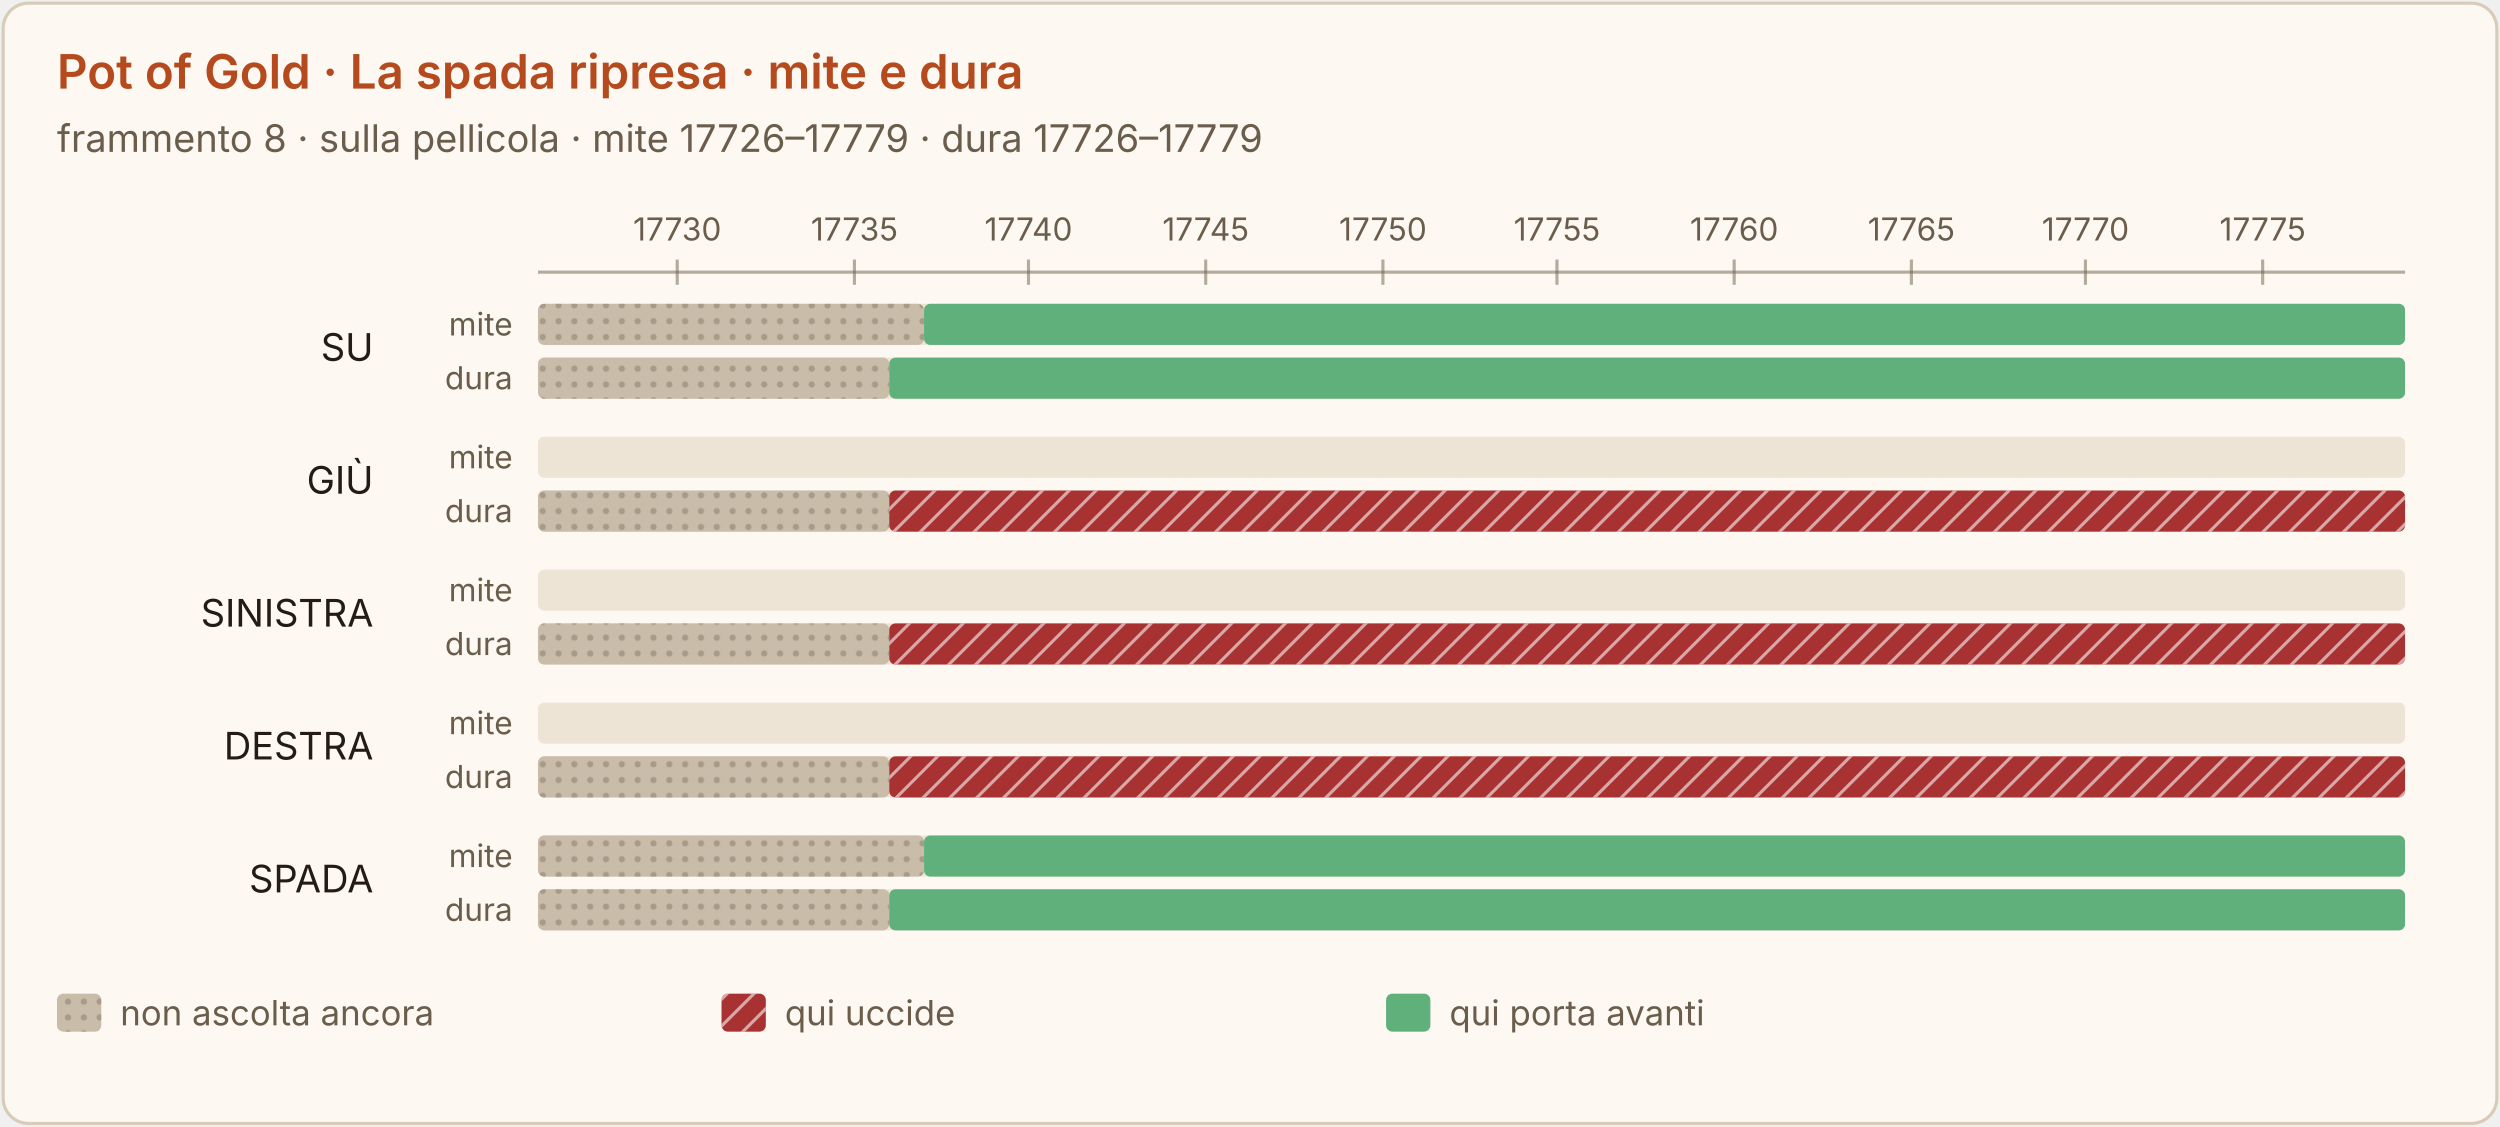
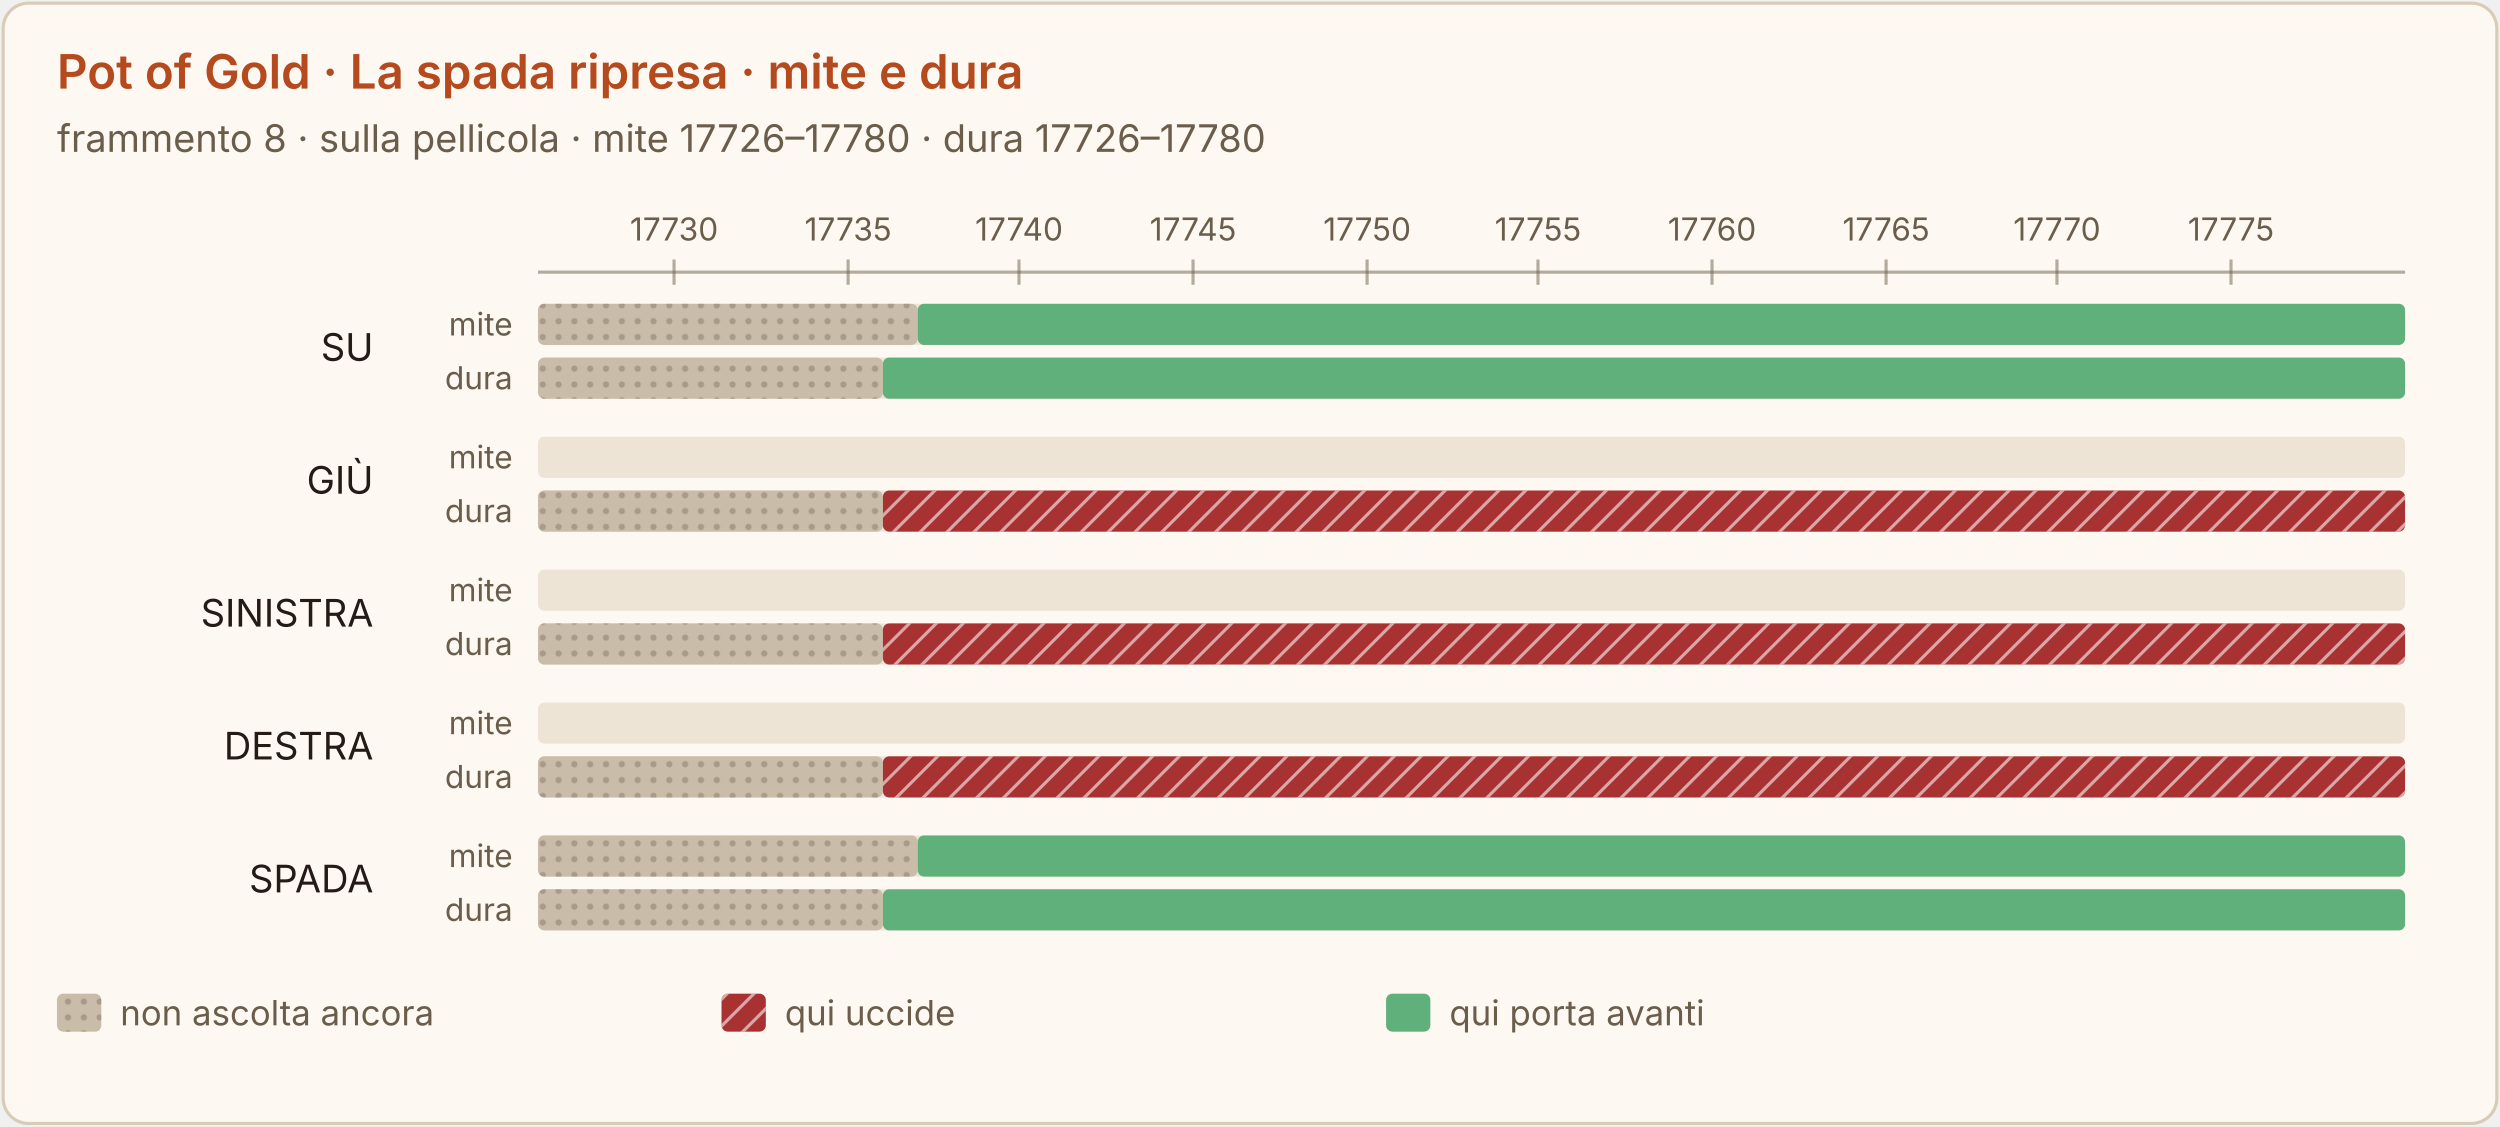
<svg xmlns="http://www.w3.org/2000/svg" width="790" height="356" viewBox="0 0 790 356" font-family="Inter,DejaVu Sans,sans-serif">
  <defs>
    <pattern id="tMorte" width="6" height="6" patternUnits="userSpaceOnUse" patternTransform="rotate(45)">
      <line x1="0" y1="0" x2="0" y2="6" stroke="#FFFFFF" stroke-width="2" opacity=".55" />
    </pattern>
    <pattern id="tAttesa" width="5" height="5" patternUnits="userSpaceOnUse">
      <circle cx="1.5" cy="1.5" r="1" fill="#8C8072" opacity=".55" />
    </pattern>
    <pattern id="tSorda" width="6" height="6" patternUnits="userSpaceOnUse">
      <path d="M0 0 L6 6 M6 0 L0 6" stroke="#FFFFFF" stroke-width="1" opacity=".5" />
    </pattern>
  </defs>
  <rect x="1" y="1" width="788" height="354" fill="#FDF9F2" stroke="#D8CBB8" stroke-width="1" rx="8" />
  <text x="18" y="28" fill="#B44A1E" font-size="15" font-weight="600">Pot of Gold · La spada ripresa · mite e dura</text>
-   <text x="18" y="48" fill="#6B5D4B" font-size="12">frammento 8 · sulla pellicola · mite 17726–17779 · dura 17726–17779</text>
+   <text x="18" y="48" fill="#6B5D4B" font-size="12">frammento 8 · sulla pellicola · mite 17726–17780 · dura 17726–17780</text>
  <line x1="170" y1="86" x2="760" y2="86" stroke="#6B5D4B" stroke-width="1" opacity=".5" />
-   <line x1="214" y1="82" x2="214" y2="90" stroke="#6B5D4B" stroke-width="1" opacity=".5" />
-   <text x="214" y="76" fill="#6B5D4B" font-size="10" text-anchor="middle">17730</text>
-   <line x1="270" y1="82" x2="270" y2="90" stroke="#6B5D4B" stroke-width="1" opacity=".5" />
-   <text x="270" y="76" fill="#6B5D4B" font-size="10" text-anchor="middle">17735</text>
-   <line x1="325" y1="82" x2="325" y2="90" stroke="#6B5D4B" stroke-width="1" opacity=".5" />
-   <text x="325" y="76" fill="#6B5D4B" font-size="10" text-anchor="middle">17740</text>
-   <line x1="381" y1="82" x2="381" y2="90" stroke="#6B5D4B" stroke-width="1" opacity=".5" />
-   <text x="381" y="76" fill="#6B5D4B" font-size="10" text-anchor="middle">17745</text>
-   <line x1="437" y1="82" x2="437" y2="90" stroke="#6B5D4B" stroke-width="1" opacity=".5" />
-   <text x="437" y="76" fill="#6B5D4B" font-size="10" text-anchor="middle">17750</text>
-   <line x1="492" y1="82" x2="492" y2="90" stroke="#6B5D4B" stroke-width="1" opacity=".5" />
-   <text x="492" y="76" fill="#6B5D4B" font-size="10" text-anchor="middle">17755</text>
-   <line x1="548" y1="82" x2="548" y2="90" stroke="#6B5D4B" stroke-width="1" opacity=".5" />
-   <text x="548" y="76" fill="#6B5D4B" font-size="10" text-anchor="middle">17760</text>
-   <line x1="604" y1="82" x2="604" y2="90" stroke="#6B5D4B" stroke-width="1" opacity=".5" />
-   <text x="604" y="76" fill="#6B5D4B" font-size="10" text-anchor="middle">17765</text>
-   <line x1="659" y1="82" x2="659" y2="90" stroke="#6B5D4B" stroke-width="1" opacity=".5" />
-   <text x="659" y="76" fill="#6B5D4B" font-size="10" text-anchor="middle">17770</text>
-   <line x1="715" y1="82" x2="715" y2="90" stroke="#6B5D4B" stroke-width="1" opacity=".5" />
-   <text x="715" y="76" fill="#6B5D4B" font-size="10" text-anchor="middle">17775</text>
+   <line x1="213" y1="82" x2="213" y2="90" stroke="#6B5D4B" stroke-width="1" opacity=".5" />
+   <text x="213" y="76" fill="#6B5D4B" font-size="10" text-anchor="middle">17730</text>
+   <line x1="268" y1="82" x2="268" y2="90" stroke="#6B5D4B" stroke-width="1" opacity=".5" />
+   <text x="268" y="76" fill="#6B5D4B" font-size="10" text-anchor="middle">17735</text>
+   <line x1="322" y1="82" x2="322" y2="90" stroke="#6B5D4B" stroke-width="1" opacity=".5" />
+   <text x="322" y="76" fill="#6B5D4B" font-size="10" text-anchor="middle">17740</text>
+   <line x1="377" y1="82" x2="377" y2="90" stroke="#6B5D4B" stroke-width="1" opacity=".5" />
+   <text x="377" y="76" fill="#6B5D4B" font-size="10" text-anchor="middle">17745</text>
+   <line x1="432" y1="82" x2="432" y2="90" stroke="#6B5D4B" stroke-width="1" opacity=".5" />
+   <text x="432" y="76" fill="#6B5D4B" font-size="10" text-anchor="middle">17750</text>
+   <line x1="486" y1="82" x2="486" y2="90" stroke="#6B5D4B" stroke-width="1" opacity=".5" />
+   <text x="486" y="76" fill="#6B5D4B" font-size="10" text-anchor="middle">17755</text>
+   <line x1="541" y1="82" x2="541" y2="90" stroke="#6B5D4B" stroke-width="1" opacity=".5" />
+   <text x="541" y="76" fill="#6B5D4B" font-size="10" text-anchor="middle">17760</text>
+   <line x1="596" y1="82" x2="596" y2="90" stroke="#6B5D4B" stroke-width="1" opacity=".5" />
+   <text x="596" y="76" fill="#6B5D4B" font-size="10" text-anchor="middle">17765</text>
+   <line x1="650" y1="82" x2="650" y2="90" stroke="#6B5D4B" stroke-width="1" opacity=".5" />
+   <text x="650" y="76" fill="#6B5D4B" font-size="10" text-anchor="middle">17770</text>
+   <line x1="705" y1="82" x2="705" y2="90" stroke="#6B5D4B" stroke-width="1" opacity=".5" />
+   <text x="705" y="76" fill="#6B5D4B" font-size="10" text-anchor="middle">17775</text>
  <text x="118" y="114" fill="#241C14" font-size="12" text-anchor="end">SU</text>
  <text x="162" y="106" fill="#6B5D4B" font-size="10" text-anchor="end">mite</text>
  <text x="162" y="123" fill="#6B5D4B" font-size="10" text-anchor="end">dura</text>
  <rect x="170" y="96" width="590" height="13" fill="#EDE4D6" rx="2" />
-   <rect x="170" y="96" width="122" height="13" fill="#C9BCA8" rx="2" />
-   <rect x="170" y="96" width="122" height="13" fill="url(#tAttesa)" rx="2" />
-   <rect x="292" y="96" width="468" height="13" fill="#5FB07A" rx="2" />
+   <rect x="170" y="96" width="120" height="13" fill="#C9BCA8" rx="2" />
+   <rect x="170" y="96" width="120" height="13" fill="url(#tAttesa)" rx="2" />
+   <rect x="290" y="96" width="470" height="13" fill="#5FB07A" rx="2" />
  <rect x="170" y="113" width="590" height="13" fill="#EDE4D6" rx="2" />
-   <rect x="170" y="113" width="111" height="13" fill="#C9BCA8" rx="2" />
-   <rect x="170" y="113" width="111" height="13" fill="url(#tAttesa)" rx="2" />
-   <rect x="281" y="113" width="479" height="13" fill="#5FB07A" rx="2" />
+   <rect x="170" y="113" width="109" height="13" fill="#C9BCA8" rx="2" />
+   <rect x="170" y="113" width="109" height="13" fill="url(#tAttesa)" rx="2" />
+   <rect x="279" y="113" width="481" height="13" fill="#5FB07A" rx="2" />
  <text x="118" y="156" fill="#241C14" font-size="12" text-anchor="end">GIÙ</text>
  <text x="162" y="148" fill="#6B5D4B" font-size="10" text-anchor="end">mite</text>
  <text x="162" y="165" fill="#6B5D4B" font-size="10" text-anchor="end">dura</text>
  <rect x="170" y="138" width="590" height="13" fill="#EDE4D6" rx="2" />
  <rect x="170" y="155" width="590" height="13" fill="#EDE4D6" rx="2" />
-   <rect x="170" y="155" width="111" height="13" fill="#C9BCA8" rx="2" />
-   <rect x="170" y="155" width="111" height="13" fill="url(#tAttesa)" rx="2" />
-   <rect x="281" y="155" width="479" height="13" fill="#A83232" rx="2" />
-   <rect x="281" y="155" width="479" height="13" fill="url(#tMorte)" rx="2" />
+   <rect x="170" y="155" width="109" height="13" fill="#C9BCA8" rx="2" />
+   <rect x="170" y="155" width="109" height="13" fill="url(#tAttesa)" rx="2" />
+   <rect x="279" y="155" width="481" height="13" fill="#A83232" rx="2" />
+   <rect x="279" y="155" width="481" height="13" fill="url(#tMorte)" rx="2" />
  <text x="118" y="198" fill="#241C14" font-size="12" text-anchor="end">SINISTRA</text>
  <text x="162" y="190" fill="#6B5D4B" font-size="10" text-anchor="end">mite</text>
  <text x="162" y="207" fill="#6B5D4B" font-size="10" text-anchor="end">dura</text>
  <rect x="170" y="180" width="590" height="13" fill="#EDE4D6" rx="2" />
  <rect x="170" y="197" width="590" height="13" fill="#EDE4D6" rx="2" />
-   <rect x="170" y="197" width="111" height="13" fill="#C9BCA8" rx="2" />
-   <rect x="170" y="197" width="111" height="13" fill="url(#tAttesa)" rx="2" />
-   <rect x="281" y="197" width="479" height="13" fill="#A83232" rx="2" />
-   <rect x="281" y="197" width="479" height="13" fill="url(#tMorte)" rx="2" />
+   <rect x="170" y="197" width="109" height="13" fill="#C9BCA8" rx="2" />
+   <rect x="170" y="197" width="109" height="13" fill="url(#tAttesa)" rx="2" />
+   <rect x="279" y="197" width="481" height="13" fill="#A83232" rx="2" />
+   <rect x="279" y="197" width="481" height="13" fill="url(#tMorte)" rx="2" />
  <text x="118" y="240" fill="#241C14" font-size="12" text-anchor="end">DESTRA</text>
  <text x="162" y="232" fill="#6B5D4B" font-size="10" text-anchor="end">mite</text>
  <text x="162" y="249" fill="#6B5D4B" font-size="10" text-anchor="end">dura</text>
  <rect x="170" y="222" width="590" height="13" fill="#EDE4D6" rx="2" />
  <rect x="170" y="239" width="590" height="13" fill="#EDE4D6" rx="2" />
-   <rect x="170" y="239" width="111" height="13" fill="#C9BCA8" rx="2" />
-   <rect x="170" y="239" width="111" height="13" fill="url(#tAttesa)" rx="2" />
-   <rect x="281" y="239" width="479" height="13" fill="#A83232" rx="2" />
-   <rect x="281" y="239" width="479" height="13" fill="url(#tMorte)" rx="2" />
+   <rect x="170" y="239" width="109" height="13" fill="#C9BCA8" rx="2" />
+   <rect x="170" y="239" width="109" height="13" fill="url(#tAttesa)" rx="2" />
+   <rect x="279" y="239" width="481" height="13" fill="#A83232" rx="2" />
+   <rect x="279" y="239" width="481" height="13" fill="url(#tMorte)" rx="2" />
  <text x="118" y="282" fill="#241C14" font-size="12" text-anchor="end">SPADA</text>
  <text x="162" y="274" fill="#6B5D4B" font-size="10" text-anchor="end">mite</text>
  <text x="162" y="291" fill="#6B5D4B" font-size="10" text-anchor="end">dura</text>
  <rect x="170" y="264" width="590" height="13" fill="#EDE4D6" rx="2" />
-   <rect x="170" y="264" width="122" height="13" fill="#C9BCA8" rx="2" />
-   <rect x="170" y="264" width="122" height="13" fill="url(#tAttesa)" rx="2" />
-   <rect x="292" y="264" width="468" height="13" fill="#5FB07A" rx="2" />
+   <rect x="170" y="264" width="120" height="13" fill="#C9BCA8" rx="2" />
+   <rect x="170" y="264" width="120" height="13" fill="url(#tAttesa)" rx="2" />
+   <rect x="290" y="264" width="470" height="13" fill="#5FB07A" rx="2" />
  <rect x="170" y="281" width="590" height="13" fill="#EDE4D6" rx="2" />
-   <rect x="170" y="281" width="111" height="13" fill="#C9BCA8" rx="2" />
-   <rect x="170" y="281" width="111" height="13" fill="url(#tAttesa)" rx="2" />
-   <rect x="281" y="281" width="479" height="13" fill="#5FB07A" rx="2" />
+   <rect x="170" y="281" width="109" height="13" fill="#C9BCA8" rx="2" />
+   <rect x="170" y="281" width="109" height="13" fill="url(#tAttesa)" rx="2" />
+   <rect x="279" y="281" width="481" height="13" fill="#5FB07A" rx="2" />
  <rect x="18" y="314" width="14" height="12" fill="#C9BCA8" rx="2" />
  <rect x="18" y="314" width="14" height="12" fill="url(#tAttesa)" rx="2" />
  <text x="38" y="324" fill="#6B5D4B" font-size="11">non ascolta ancora</text>
  <rect x="228" y="314" width="14" height="12" fill="#A83232" rx="2" />
  <rect x="228" y="314" width="14" height="12" fill="url(#tMorte)" rx="2" />
  <text x="248" y="324" fill="#6B5D4B" font-size="11">qui uccide</text>
  <rect x="438" y="314" width="14" height="12" fill="#5FB07A" rx="2" />
  <text x="458" y="324" fill="#6B5D4B" font-size="11">qui porta avanti</text>
</svg>
